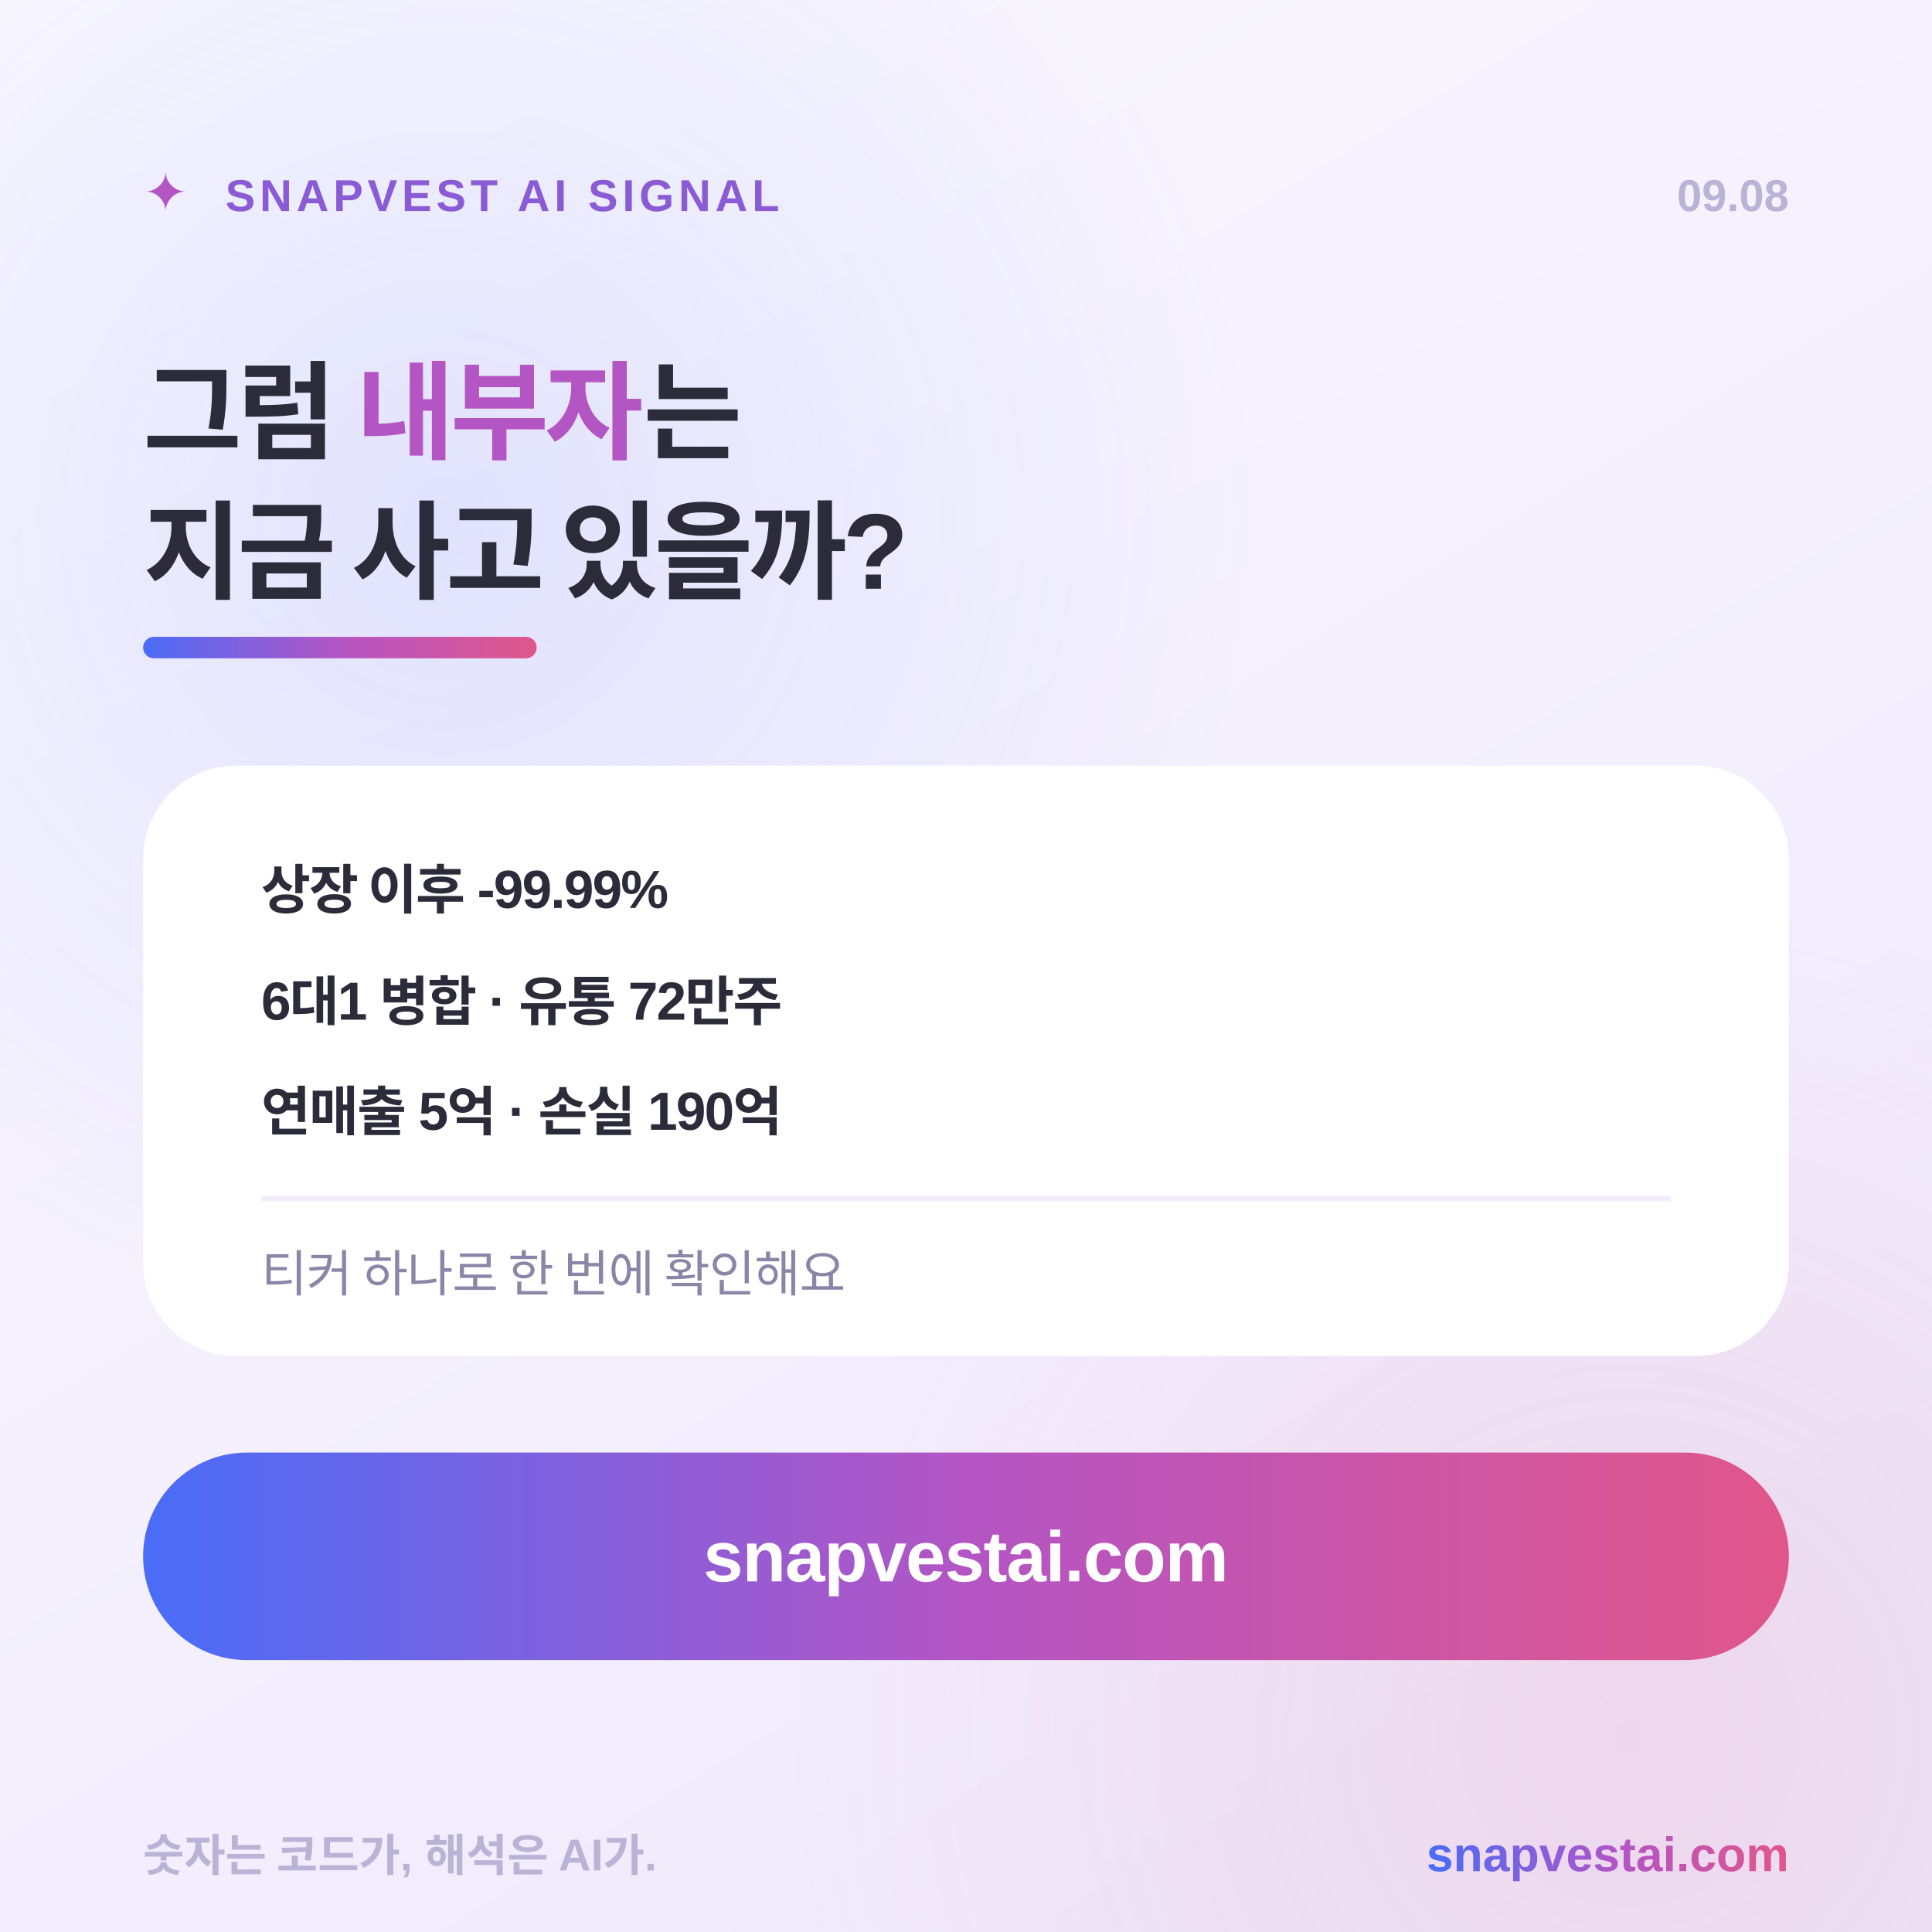
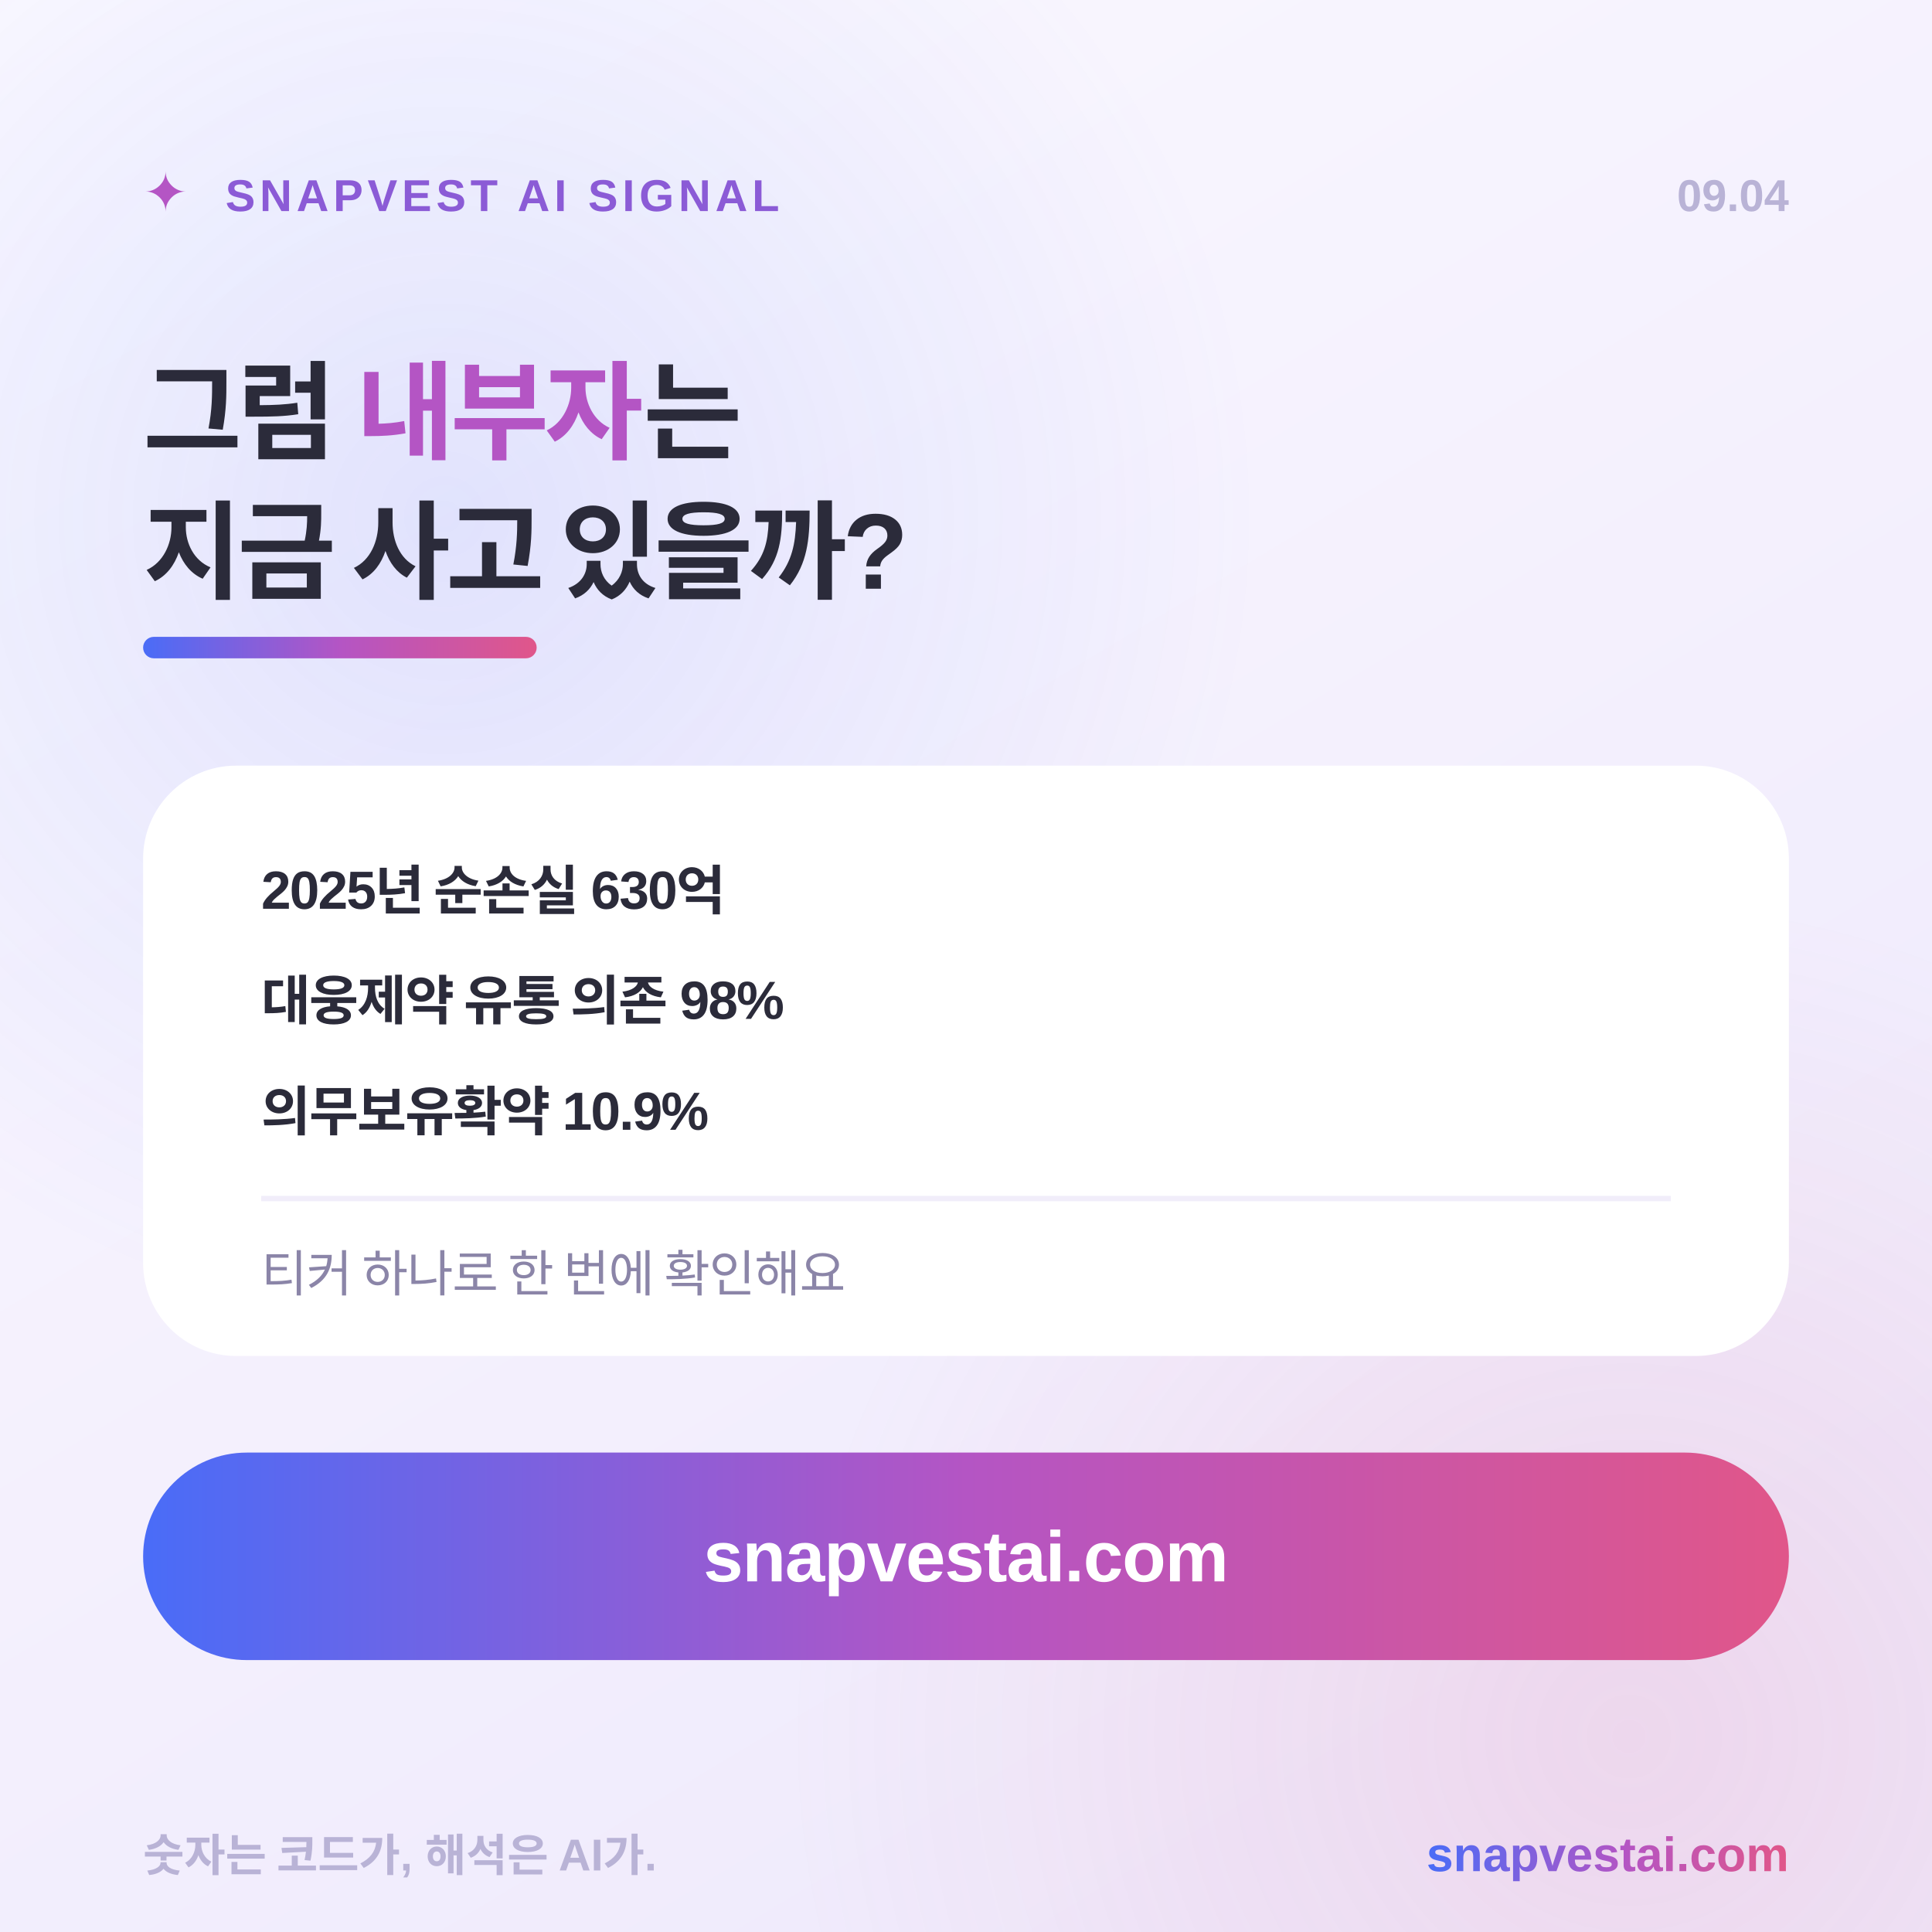
<svg xmlns="http://www.w3.org/2000/svg" width="1080" height="1080" viewBox="0 0 1080 1080" role="img">
  <defs>
    <linearGradient id="bg" x1="0" y1="0" x2="0.6" y2="1">
      <stop offset="0" stop-color="#FBF9FF" />
      <stop offset="1" stop-color="#EFEAFC" />
    </linearGradient>
    <linearGradient id="line" x1="0" y1="0" x2="1" y2="0">
      <stop offset="0" stop-color="#4A6CF7" />
      <stop offset="0.5" stop-color="#B455C4" />
      <stop offset="1" stop-color="#E0568A" />
    </linearGradient>
    <linearGradient id="dom" x1="0" y1="0" x2="1" y2="0">
      <stop offset="0" stop-color="#4A6CF7" />
      <stop offset="0.55" stop-color="#B455C4" />
      <stop offset="1" stop-color="#E0568A" />
    </linearGradient>
    <radialGradient id="m1" cx="0.5" cy="0.5" r="0.5">
      <stop offset="0" stop-color="#4A6CF7" stop-opacity="0.13" />
      <stop offset="1" stop-color="#4A6CF7" stop-opacity="0" />
    </radialGradient>
    <radialGradient id="m2" cx="0.5" cy="0.5" r="0.5">
      <stop offset="0" stop-color="#E0568A" stop-opacity="0.13" />
      <stop offset="1" stop-color="#E0568A" stop-opacity="0" />
    </radialGradient>
  </defs>
  <rect width="1080" height="1080" fill="url(#bg)" />
  <rect x="-200" y="-160" width="900" height="900" fill="url(#m1)" />
  <rect x="440" y="500" width="940" height="940" fill="url(#m2)" />
  <g font-family="Pretendard, Poppins, Arial, sans-serif">
    <text x="80" y="118" font-size="30" fill="#B455C4">✦</text>
    <text x="126" y="118" font-size="25" font-weight="700" letter-spacing="2.5" fill="#8B5BD6">SNAPVEST AI SIGNAL</text>
-     <text x="1000" y="118" text-anchor="end" font-size="25" font-weight="600" fill="#B9B3D6">09.08</text>
+     <text x="1000" y="118" text-anchor="end" font-size="25" font-weight="600" fill="#B9B3D6">09.04</text>
    <text x="80" y="252" font-size="60" font-weight="700" letter-spacing="-2.5" fill="#2B2B3A">그럼 <tspan fill="#B455C4">내부자</tspan>는</text>
    <text x="80" y="330" font-size="60" font-weight="700" letter-spacing="-2.5" fill="#2B2B3A">지금 사고 있을까?</text>
    <rect x="80" y="356" width="220" height="12" rx="6" fill="url(#line)" />
    <rect x="80" y="428" width="920" height="330" rx="52" fill="#FFFFFF" />
-     <text x="146" y="508" font-size="30" font-weight="700" letter-spacing="-0.8" fill="#2B2B3A">상장 이후 -99.99%</text>
-     <text x="146" y="570" font-size="30" font-weight="700" letter-spacing="-0.8" fill="#2B2B3A">6대1 병합 · 유통 72만주</text>
-     <text x="146" y="632" font-size="30" font-weight="700" letter-spacing="-0.8" fill="#2B2B3A">연매출 5억 · 손실 190억</text>
+     <text x="146" y="508" font-size="30" font-weight="700" letter-spacing="-0.8" fill="#2B2B3A">2025년 순손실 630억</text>
+     <text x="146" y="570" font-size="30" font-weight="700" letter-spacing="-0.8" fill="#2B2B3A">대웅제약 유통 의존 98%</text>
+     <text x="146" y="632" font-size="30" font-weight="700" letter-spacing="-0.8" fill="#2B2B3A">의무보유확약 10.9%</text>
    <line x1="146" y1="670" x2="934" y2="670" stroke="#F1EDFA" stroke-width="3" />
    <text x="146" y="722" font-size="28" font-weight="500" letter-spacing="-0.5" fill="#8B85A8">티커 하나로 한 번에 확인해요</text>
    <rect x="80" y="812" width="920" height="116" rx="58" fill="url(#line)" />
    <text x="540" y="884" text-anchor="middle" font-size="40" font-weight="700" letter-spacing="-0.5" fill="#FFFFFF">snapvestai.com</text>
    <text x="80" y="1046" font-size="25" font-weight="600" fill="#B9B3D6">숫자는 코드가, 해석은 AI가.</text>
    <text x="1000" y="1046" text-anchor="end" font-size="27" font-weight="700" fill="url(#dom)">snapvestai.com</text>
  </g>
</svg>
